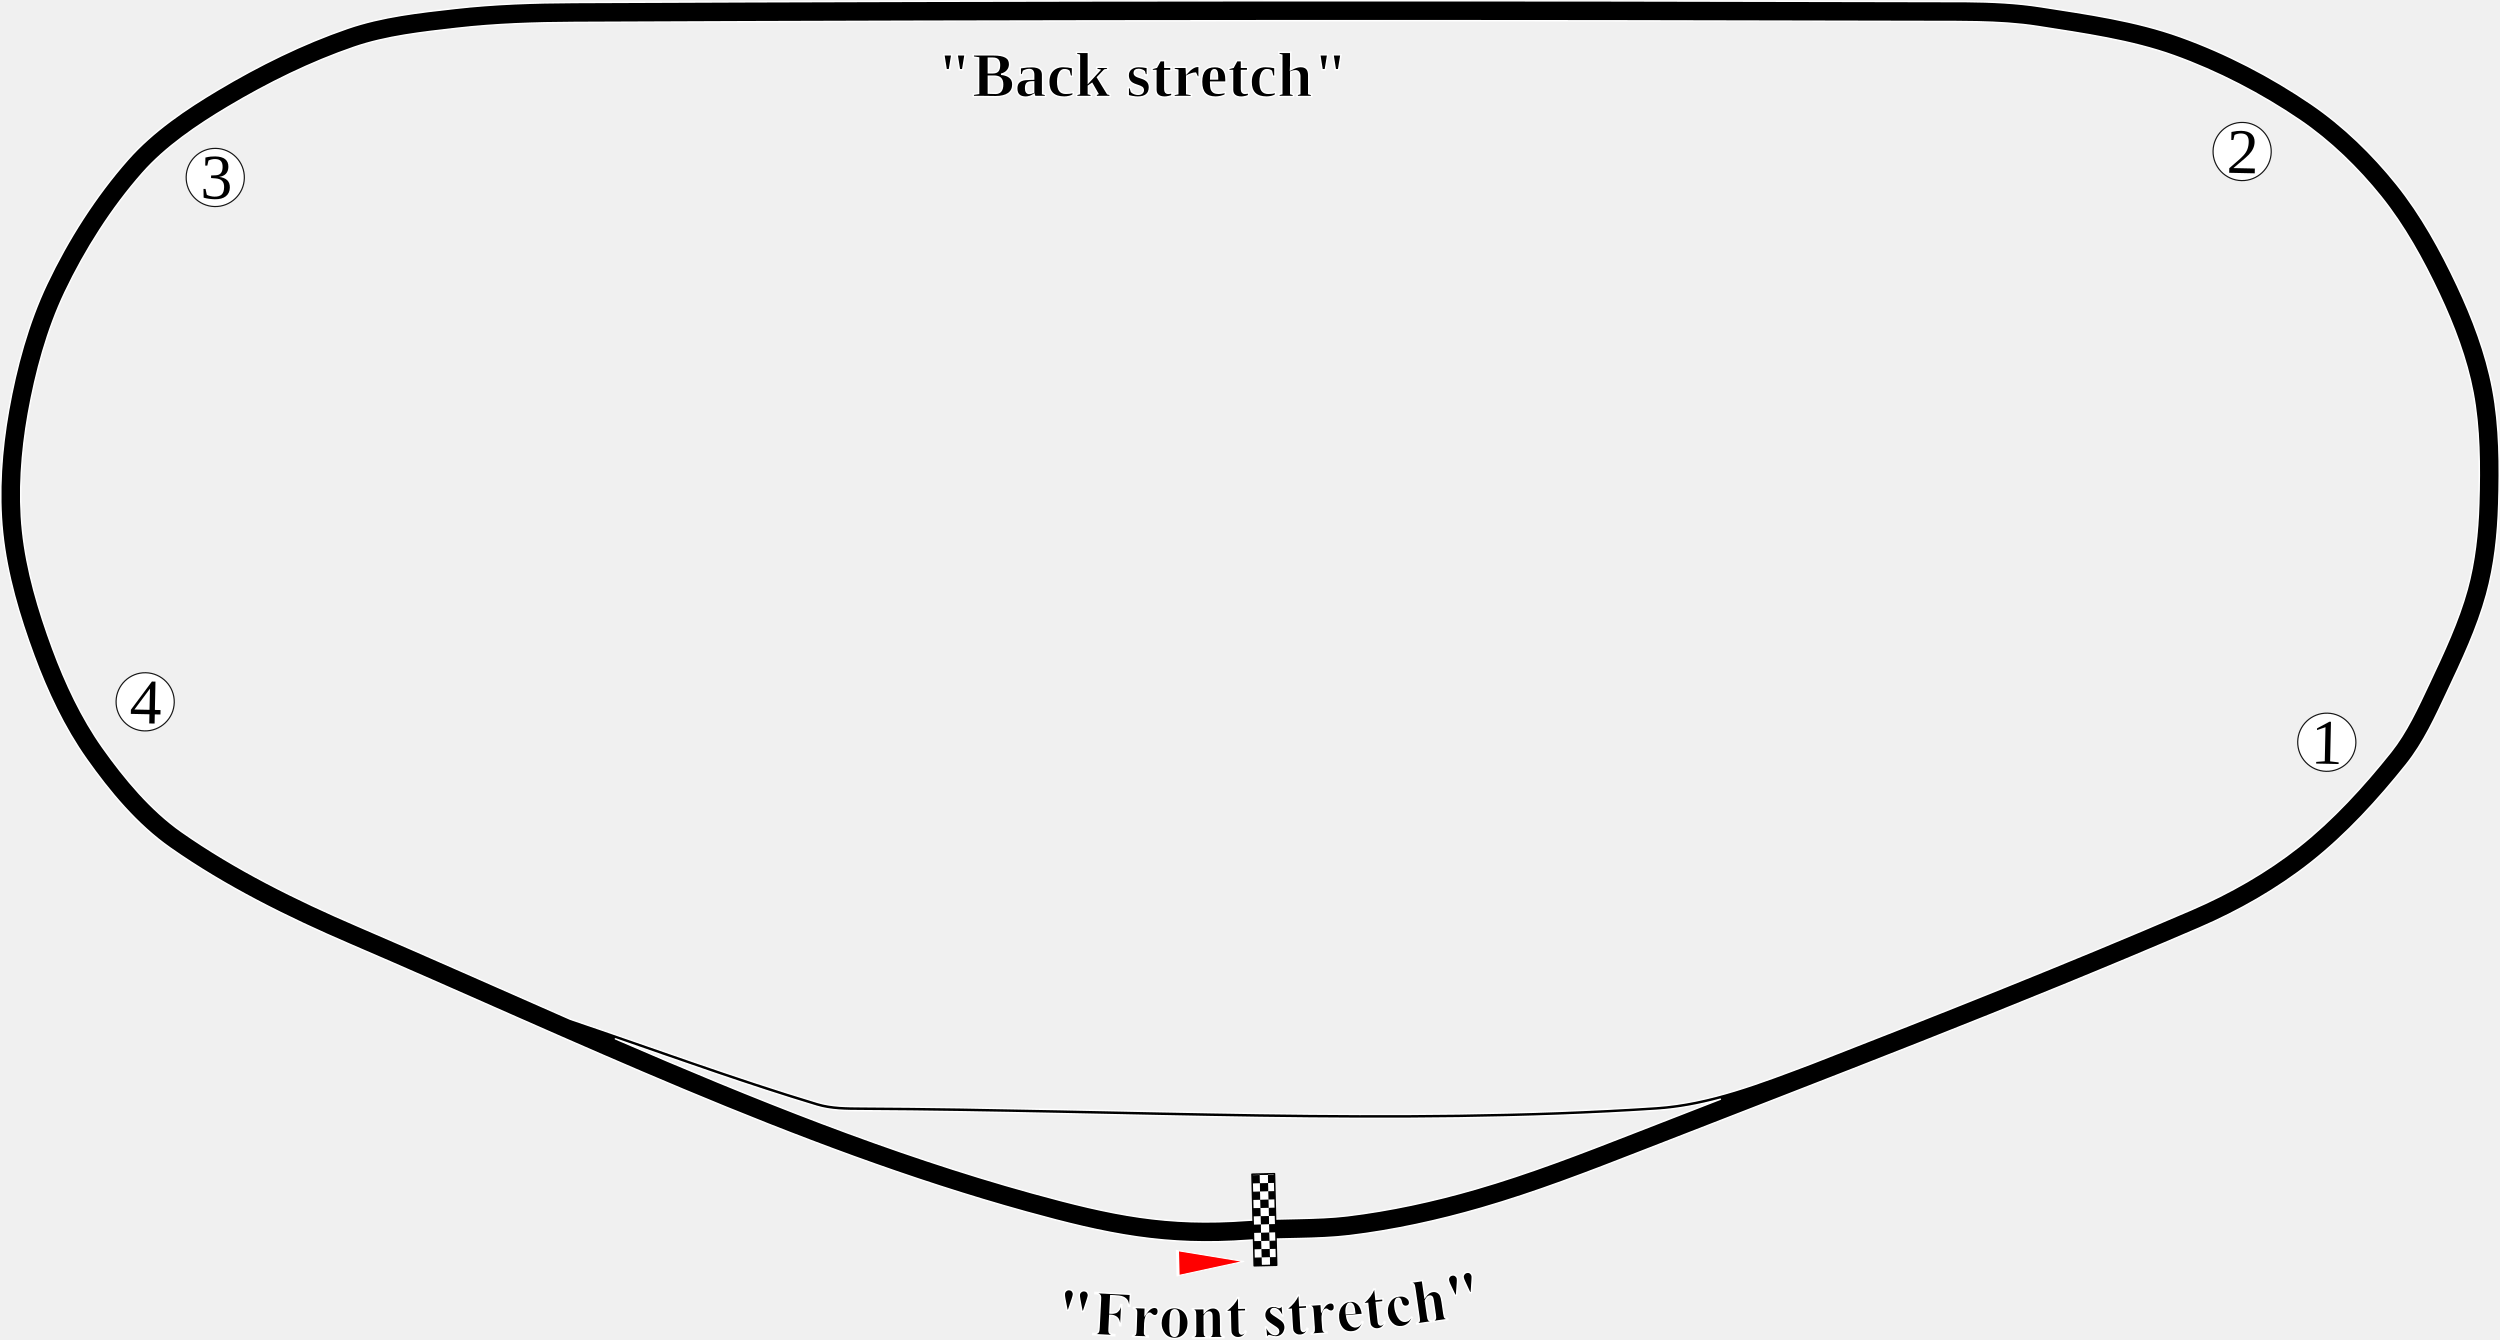
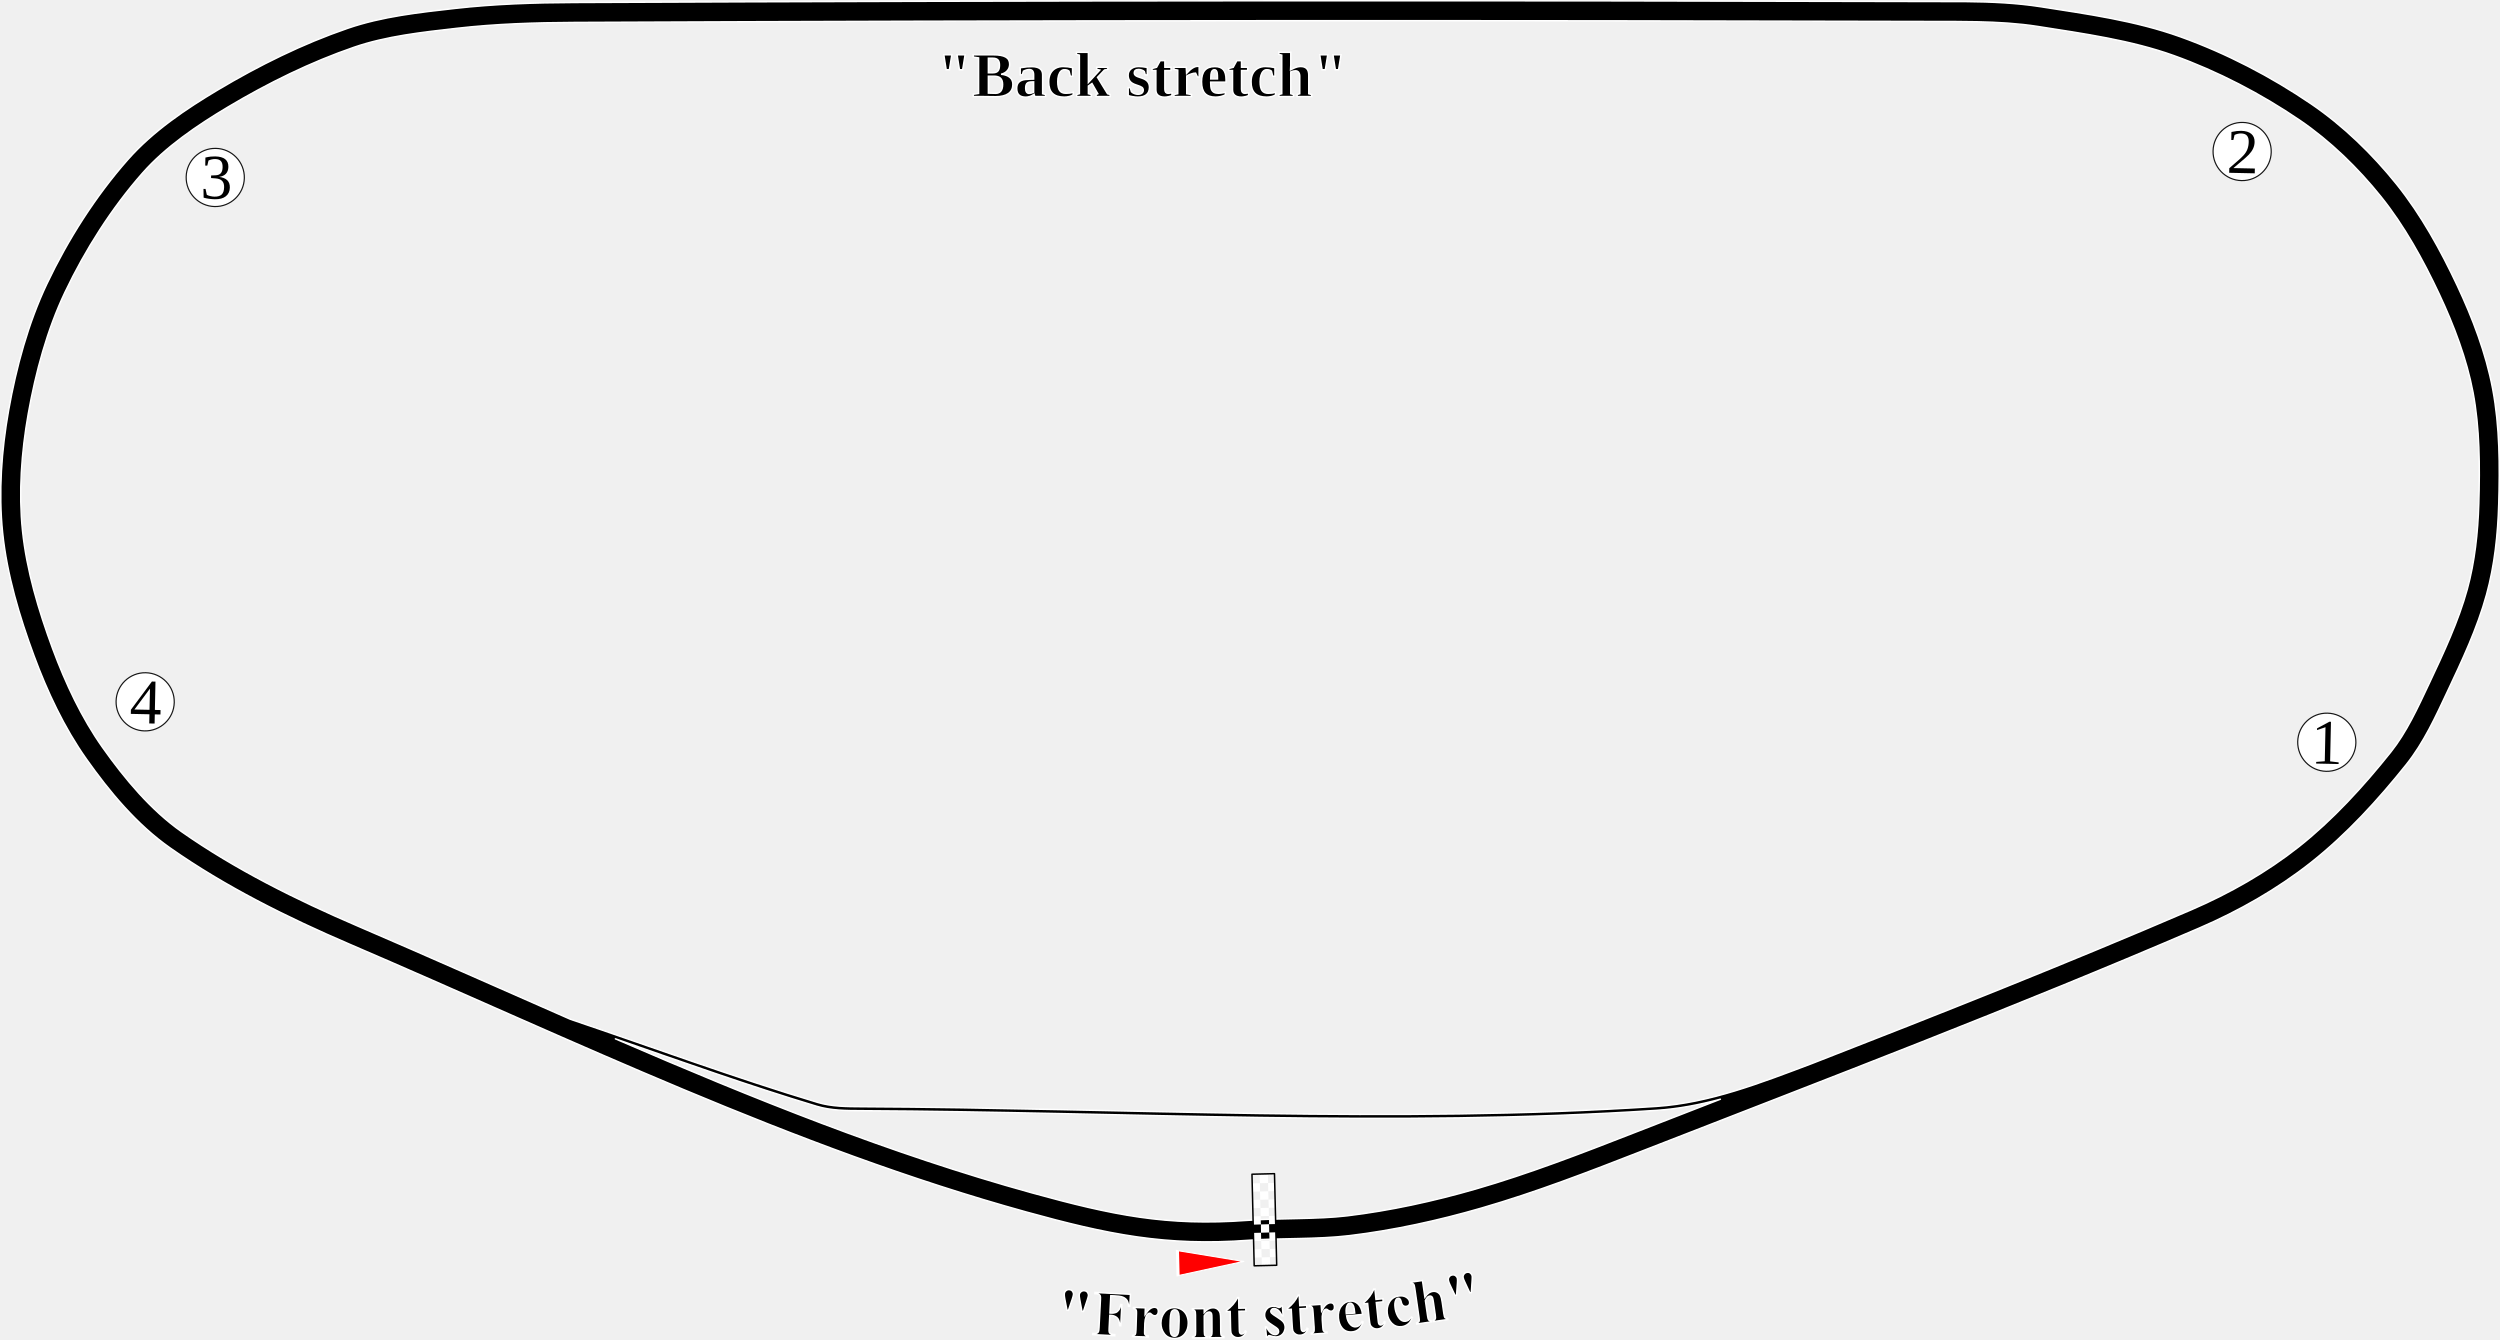
<svg xmlns="http://www.w3.org/2000/svg" xmlns:xlink="http://www.w3.org/1999/xlink" width="1254.986" height="672.377" id="svg2383" version="1.0">
  <defs id="defs2385">
    <pattern patternUnits="userSpaceOnUse" width="18.181" height="18.138" patternTransform="matrix(0.1737876,0,0,0.1737876,763.4772,1693.907)" id="pattern4912">
      <g id="g4907" transform="translate(-1025.535,-1215.281)">
-         <rect style="opacity:1;fill:#000000;fill-opacity:1;stroke:none;stroke-width:0.5;stroke-linecap:round;stroke-linejoin:round;stroke-miterlimit:4;stroke-dasharray:none;stroke-dashoffset:0;stroke-opacity:1" id="rect4899" width="18.173" height="18.096" x="1025.535" y="1215.281" />
        <rect style="opacity:1;fill:#ffffff;fill-opacity:1;stroke:none;stroke-width:0.5;stroke-linecap:round;stroke-linejoin:round;stroke-miterlimit:4;stroke-dasharray:none;stroke-dashoffset:0;stroke-opacity:1" id="rect4903" width="9.075" height="9.075" x="1025.535" y="1215.281" />
        <rect style="opacity:1;fill:#ffffff;fill-opacity:1;stroke:none;stroke-width:0.5;stroke-linecap:round;stroke-linejoin:round;stroke-miterlimit:4;stroke-dasharray:none;stroke-dashoffset:0;stroke-opacity:1" id="rect4905" width="9.075" height="9.075" x="1034.641" y="1224.344" />
      </g>
    </pattern>
    <pattern xlink:href="#pattern4912" id="pattern4166" patternTransform="matrix(0.4562459,0,0,0.4562459,-1346.318,-1561.96)" />
  </defs>
  <g id="layer1" transform="translate(-586.2259,-976.2704)">
    <path style="fill:#000000;fill-opacity:1;fill-rule:evenodd;stroke:#ffffff;stroke-width:0.75;stroke-linecap:round;stroke-linejoin:round;stroke-miterlimit:4;stroke-dasharray:none;stroke-opacity:1" d="M 1573.59,977.085 C 1571.829,977.067 1570.059,977.072 1568.308,977.067 C 1337.1,976.414 1105.828,976.484 874.614,977.528 C 854.703,977.618 834.621,978.237 814.695,980.489 C 796.948,982.494 778.281,984.467 760.754,990.483 C 738.14,998.246 716.129,1009.154 695.685,1021.342 C 679.613,1030.923 663.039,1042.052 650.312,1056.49 C 634.124,1074.854 620.306,1096.594 609.809,1118.684 C 600.325,1138.644 594.392,1160.735 590.564,1182.232 C 587.01,1202.192 585.444,1223.375 587.553,1243.713 C 589.743,1264.826 596.037,1285.819 603.292,1305.432 C 609.925,1323.366 618.412,1341.471 629.583,1357.277 C 641.11,1373.586 654.81,1390.131 671.654,1401.952 C 699.372,1421.404 730.656,1436.916 761.815,1450.294 C 872.589,1497.853 984.718,1552.432 1101.442,1584.676 C 1142.159,1595.924 1171.369,1601.972 1213.169,1598.87 C 1228.247,1597.751 1247.555,1598.487 1263.603,1596.554 C 1285.944,1593.863 1308.262,1588.966 1329.846,1582.723 C 1357.25,1574.797 1383.913,1564.472 1410.276,1554.188 C 1503.827,1517.692 1598.005,1481.877 1690.254,1442.138 C 1710.094,1433.591 1729.429,1422.599 1746.364,1409.215 C 1764.27,1395.064 1780.106,1377.678 1794.156,1360.083 C 1803.093,1348.892 1808.985,1335.791 1814.74,1323.57 C 1822.086,1307.972 1829.762,1291.789 1834.459,1274.692 C 1838.512,1259.939 1840.129,1244.389 1840.569,1229.342 C 1841.126,1210.333 1841.117,1190.494 1837.504,1171.39 C 1834.116,1153.471 1827.414,1135.953 1819.774,1119.693 C 1811.475,1102.033 1801.677,1084.174 1789.275,1068.729 C 1777.144,1053.621 1762.546,1039.421 1746.394,1028.413 C 1726.279,1014.705 1703.764,1002.998 1680.774,994.746 C 1658.139,986.622 1633.96,983.307 1610.825,979.68 C 1598.43,977.736 1585.915,977.209 1573.59,977.085 z M 1578.66,987.193 C 1589.02,987.409 1599.299,987.992 1609.273,989.556 C 1632.532,993.202 1656.12,996.501 1677.419,1004.146 C 1699.526,1012.081 1721.345,1023.426 1740.782,1036.672 C 1755.937,1047 1769.893,1060.567 1781.485,1075.004 C 1793.14,1089.519 1802.635,1106.684 1810.745,1123.942 C 1818.162,1139.726 1824.52,1156.524 1827.682,1173.246 C 1831.058,1191.102 1831.123,1210.276 1830.572,1229.069 C 1830.147,1243.594 1828.55,1258.376 1824.793,1272.051 C 1820.408,1288.016 1813.049,1303.718 1805.703,1319.317 C 1799.908,1331.621 1794.228,1343.987 1786.348,1353.855 C 1772.582,1371.094 1757.211,1387.909 1740.184,1401.365 C 1724.064,1414.104 1705.43,1424.713 1686.289,1432.959 C 1623.518,1459.999 1559.774,1485.222 1495.876,1510.132 C 1470.08,1519.868 1444.429,1529.922 1417.688,1531.682 C 1285.987,1540.352 1151.672,1532.467 1018.628,1531.831 C 1011.2,1531.796 1003.63,1531.762 996.731,1529.683 C 955.078,1517.139 913.982,1501.944 872.58,1487.941 C 836.837,1472.293 801.259,1456.366 765.758,1441.125 C 734.947,1427.897 704.288,1412.645 677.421,1393.79 C 662.098,1383.037 648.939,1367.359 637.738,1351.51 C 627.269,1336.698 619.107,1319.353 612.679,1301.973 C 605.58,1282.78 599.571,1262.533 597.514,1242.703 C 595.53,1223.578 596.978,1203.214 600.405,1183.97 C 604.125,1163.075 609.897,1141.804 618.846,1122.969 C 628.973,1101.658 642.335,1080.661 657.8,1063.118 C 669.354,1050.009 685.061,1039.295 700.788,1029.919 C 720.766,1018.009 742.243,1007.437 764.025,999.96 C 780.108,994.439 798.019,992.461 815.798,990.452 C 835.182,988.261 854.921,987.62 874.654,987.531 C 1105.84,986.487 1337.098,986.416 1568.285,987.069 C 1571.75,987.079 1575.207,987.121 1578.66,987.193 z M 895.16,1497.762 C 928.731,1509.4 962.238,1521.393 996.159,1531.609 C 1003.438,1533.802 1011.194,1533.796 1018.617,1533.832 C 1151.589,1534.467 1285.965,1542.335 1417.834,1533.655 C 1428.683,1532.94 1439.329,1530.892 1449.833,1528.075 C 1435.438,1533.667 1421.041,1539.249 1406.659,1544.86 C 1380.308,1555.139 1353.913,1565.37 1327.078,1573.132 C 1305.924,1579.25 1284.102,1584.008 1262.406,1586.62 C 1247.643,1588.398 1228.434,1587.697 1212.441,1588.884 C 1171.919,1591.891 1144.543,1586.211 1104.114,1575.043 C 1033.288,1555.478 963.872,1527.482 895.16,1497.762 z" id="path2463" />
    <g id="g3291" transform="matrix(0.9997794,2.1004779e-2,-2.1004779e-2,0.9997794,52.0114,-13.22528)">
      <path transform="matrix(0.7948846,0,0,0.7948846,1179.319,467.4601)" d="M 711.768,1080.132 A 18.371,18.371 0 1 1 675.026,1080.132 A 18.371,18.371 0 1 1 711.768,1080.132 z" id="path3289" style="opacity:1;fill:#ffffff;fill-opacity:1;fill-rule:nonzero;stroke:#151515;stroke-width:0.75;stroke-linecap:round;stroke-linejoin:round;stroke-miterlimit:4;stroke-dasharray:none;stroke-dashoffset:0;stroke-opacity:1" />
      <text id="text3246" y="1336.853" x="1722.567" style="font-size:32px;font-style:normal;font-weight:normal;fill:#000000;fill-opacity:1;stroke:none;stroke-width:1px;stroke-linecap:butt;stroke-linejoin:miter;stroke-opacity:1;font-family:Times New Roman" xml:space="preserve">
        <tspan y="1336.853" x="1722.567" id="tspan3248">1</tspan>
      </text>
    </g>
    <g id="g3298" transform="matrix(0.9997794,2.1004779e-2,-2.1004779e-2,0.9997794,27.48864,-25.17455)">
      <path transform="matrix(0.7948846,0,0,0.7948846,1155.371,183.3098)" d="M 711.768,1080.132 A 18.371,18.371 0 1 1 675.026,1080.132 A 18.371,18.371 0 1 1 711.768,1080.132 z" id="path3296" style="opacity:1;fill:#ffffff;fill-opacity:1;fill-rule:nonzero;stroke:#151515;stroke-width:0.75;stroke-linecap:round;stroke-linejoin:round;stroke-miterlimit:4;stroke-dasharray:none;stroke-dashoffset:0;stroke-opacity:1" />
      <text id="text3250" y="1052.703" x="1698.862" style="font-size:32px;font-style:normal;font-weight:normal;fill:#000000;fill-opacity:1;stroke:none;stroke-width:1px;stroke-linecap:butt;stroke-linejoin:miter;stroke-opacity:1;font-family:Times New Roman" xml:space="preserve">
        <tspan y="1052.703" x="1698.862" id="tspan3252">2</tspan>
      </text>
    </g>
    <g id="g3264" transform="matrix(0.9997794,2.1004779e-2,-2.1004779e-2,0.9997794,27.48864,-25.17455)">
      <path transform="matrix(0.7948846,0,0,0.7948846,138.3813,217.7066)" d="M 711.768,1080.132 A 18.371,18.371 0 1 1 675.026,1080.132 A 18.371,18.371 0 1 1 711.768,1080.132 z" id="path3262" style="opacity:1;fill:#ffffff;fill-opacity:1;fill-rule:nonzero;stroke:#151515;stroke-width:0.75;stroke-linecap:round;stroke-linejoin:round;stroke-miterlimit:4;stroke-dasharray:none;stroke-dashoffset:0;stroke-opacity:1" />
      <text id="text3254" y="1086.912" x="682.231" style="font-size:32px;font-style:normal;font-weight:normal;fill:#000000;fill-opacity:1;stroke:none;stroke-width:1px;stroke-linecap:butt;stroke-linejoin:miter;stroke-opacity:1;font-family:Times New Roman" xml:space="preserve">
        <tspan y="1086.912" x="682.231" id="tspan3256">3</tspan>
      </text>
    </g>
    <g id="g3284" transform="matrix(0.9997794,2.1004779e-2,-2.1004779e-2,0.9997794,28.77318,4.390435)">
      <path transform="matrix(0.7948846,0,0,0.7948846,106.8302,452.0797)" d="M 711.768,1080.132 A 18.371,18.371 0 1 1 675.026,1080.132 A 18.371,18.371 0 1 1 711.768,1080.132 z" id="path3282" style="opacity:1;fill:#ffffff;fill-opacity:1;fill-rule:nonzero;stroke:#151515;stroke-width:0.75;stroke-linecap:round;stroke-linejoin:round;stroke-miterlimit:4;stroke-dasharray:none;stroke-dashoffset:0;stroke-opacity:1" />
      <text id="text3258" y="1321.473" x="650.305" style="font-size:32px;font-style:normal;font-weight:normal;fill:#000000;fill-opacity:1;stroke:none;stroke-width:1px;stroke-linecap:butt;stroke-linejoin:miter;stroke-opacity:1;font-family:Times New Roman" xml:space="preserve">
        <tspan y="1321.473" x="650.305" id="tspan3260">4</tspan>
      </text>
    </g>
    <text xml:space="preserve" style="font-size:32px;font-style:normal;font-variant:normal;font-weight:bold;font-stretch:normal;text-align:start;line-height:125%;writing-mode:lr-tb;text-anchor:start;fill:#000000;fill-opacity:1;stroke:#ffffff;stroke-width:0.75;stroke-linecap:butt;stroke-linejoin:miter;stroke-miterlimit:4;stroke-dasharray:none;stroke-opacity:1;font-family:Times New Roman;-inkscape-font-specification:Times New Roman Bold" x="1056.465" y="1024.736" id="text3303">
      <tspan x="1056.465" y="1024.736" id="tspan3307">"Back stretch"</tspan>
    </text>
    <path transform="translate(-14.28827,25.40136)" style="font-size:32px;font-style:normal;font-variant:normal;font-weight:bold;font-stretch:normal;text-align:start;line-height:125%;writing-mode:lr-tb;text-anchor:start;fill:#000000;fill-opacity:1;stroke:#ffffff;stroke-width:0.75;stroke-linecap:butt;stroke-linejoin:miter;stroke-miterlimit:4;stroke-opacity:1;font-family:Times New Roman;-inkscape-font-specification:Times New Roman Bold" d="M 1136.886,1608.651 L 1136.122,1608.595 L 1134.942,1602.477 C 1134.791,1601.682 1134.738,1600.989 1134.781,1600.397 C 1134.829,1599.753 1135.095,1599.222 1135.58,1598.803 C 1136.065,1598.384 1136.624,1598.198 1137.258,1598.244 C 1137.985,1598.298 1138.534,1598.576 1138.905,1599.078 C 1139.275,1599.581 1139.44,1600.107 1139.4,1600.658 C 1139.365,1601.125 1139.188,1601.838 1138.867,1602.796 L 1136.886,1608.651 z M 1144.412,1609.204 L 1143.633,1609.147 L 1142.499,1603.047 C 1142.316,1602.115 1142.244,1601.399 1142.28,1600.9 C 1142.324,1600.298 1142.594,1599.785 1143.09,1599.362 C 1143.586,1598.939 1144.156,1598.751 1144.8,1598.798 C 1145.538,1598.852 1146.083,1599.138 1146.437,1599.655 C 1146.791,1600.171 1146.949,1600.684 1146.912,1601.193 C 1146.885,1601.557 1146.697,1602.269 1146.348,1603.33 L 1144.412,1609.204 z M 1158.132,1601.303 L 1157.687,1609.995 L 1158.295,1610.026 C 1159.231,1610.074 1160.003,1609.973 1160.611,1609.723 C 1161.218,1609.472 1161.744,1609.024 1162.189,1608.38 C 1162.634,1607.735 1162.948,1606.849 1163.131,1605.721 L 1163.677,1605.749 L 1163.133,1616.376 L 1162.587,1616.348 C 1162.492,1614.33 1162.021,1612.979 1161.175,1612.294 C 1160.329,1611.609 1159.349,1611.238 1158.236,1611.181 L 1157.627,1611.15 L 1157.296,1617.626 C 1157.24,1618.708 1157.265,1619.387 1157.371,1619.664 C 1157.477,1619.94 1157.699,1620.189 1158.037,1620.41 C 1158.375,1620.63 1158.841,1620.756 1159.434,1620.786 L 1160.136,1620.822 L 1160.106,1621.4 L 1149.043,1620.833 L 1149.072,1620.255 L 1149.774,1620.292 C 1150.388,1620.323 1150.888,1620.239 1151.274,1620.04 C 1151.552,1619.908 1151.773,1619.669 1151.936,1619.323 C 1152.063,1619.079 1152.154,1618.426 1152.209,1617.365 L 1152.922,1603.446 C 1152.977,1602.364 1152.954,1601.685 1152.854,1601.409 C 1152.753,1601.132 1152.534,1600.884 1152.196,1600.663 C 1151.858,1600.442 1151.392,1600.317 1150.799,1600.286 L 1150.097,1600.251 L 1150.127,1599.673 L 1167.978,1600.588 L 1167.667,1606.658 L 1167.027,1606.625 C 1166.955,1605.192 1166.637,1604.117 1166.074,1603.4 C 1165.511,1602.683 1164.67,1602.155 1163.55,1601.816 C 1162.934,1601.628 1161.783,1601.491 1160.098,1601.404 L 1158.132,1601.303 z M 1175.461,1607.393 L 1175.357,1610.704 C 1176.373,1609.224 1177.253,1608.249 1177.997,1607.777 C 1178.742,1607.306 1179.452,1607.081 1180.129,1607.102 C 1180.712,1607.12 1181.172,1607.315 1181.51,1607.685 C 1181.847,1608.055 1182.006,1608.568 1181.985,1609.224 C 1181.963,1609.922 1181.777,1610.458 1181.426,1610.832 C 1181.076,1611.207 1180.661,1611.387 1180.182,1611.371 C 1179.63,1611.354 1179.157,1611.162 1178.762,1610.795 C 1178.367,1610.428 1178.134,1610.223 1178.062,1610.179 C 1177.96,1610.113 1177.841,1610.078 1177.706,1610.074 C 1177.404,1610.064 1177.114,1610.17 1176.836,1610.391 C 1176.398,1610.731 1176.06,1611.226 1175.82,1611.875 C 1175.455,1612.874 1175.254,1613.983 1175.215,1615.201 L 1175.11,1618.559 L 1175.098,1619.434 C 1175.079,1620.027 1175.103,1620.409 1175.171,1620.578 C 1175.287,1620.863 1175.465,1621.074 1175.706,1621.212 C 1175.947,1621.35 1176.358,1621.444 1176.94,1621.493 L 1176.922,1622.055 L 1169.035,1621.807 L 1169.053,1621.245 C 1169.69,1621.213 1170.125,1621.052 1170.358,1620.762 C 1170.591,1620.472 1170.728,1619.692 1170.768,1618.422 L 1171.022,1610.348 C 1171.049,1609.515 1171.024,1608.983 1170.947,1608.751 C 1170.853,1608.456 1170.708,1608.238 1170.515,1608.097 C 1170.321,1607.955 1169.975,1607.85 1169.477,1607.783 L 1169.495,1607.205 L 1175.461,1607.393 z M 1190.224,1607.291 C 1191.495,1607.309 1192.672,1607.654 1193.757,1608.326 C 1194.841,1608.997 1195.659,1609.941 1196.209,1611.157 C 1196.76,1612.374 1197.025,1613.7 1197.005,1615.138 C 1196.975,1617.21 1196.425,1618.937 1195.353,1620.318 C 1194.059,1621.987 1192.292,1622.806 1190.053,1622.775 C 1187.855,1622.744 1186.173,1621.949 1185.007,1620.391 C 1183.842,1618.833 1183.273,1617.038 1183.302,1615.007 C 1183.332,1612.913 1183.964,1611.097 1185.199,1609.557 C 1186.435,1608.017 1188.11,1607.262 1190.224,1607.291 L 1190.224,1607.291 z M 1190.271,1608.401 C 1189.74,1608.394 1189.281,1608.588 1188.895,1608.984 C 1188.509,1609.379 1188.248,1610.167 1188.112,1611.348 C 1187.976,1612.528 1187.892,1614.17 1187.863,1616.274 C 1187.847,1617.389 1187.905,1618.432 1188.037,1619.402 C 1188.141,1620.143 1188.378,1620.709 1188.748,1621.1 C 1189.117,1621.491 1189.542,1621.689 1190.021,1621.696 C 1190.489,1621.703 1190.882,1621.578 1191.198,1621.322 C 1191.609,1620.974 1191.887,1620.483 1192.031,1619.849 C 1192.254,1618.863 1192.386,1616.864 1192.429,1613.854 C 1192.454,1612.084 1192.372,1610.866 1192.183,1610.202 C 1191.995,1609.538 1191.71,1609.052 1191.329,1608.745 C 1191.061,1608.522 1190.708,1608.408 1190.271,1608.401 L 1190.271,1608.401 z M 1205.014,1607.813 L 1205.024,1609.703 C 1205.77,1608.887 1206.486,1608.292 1207.171,1607.918 C 1207.857,1607.545 1208.595,1607.356 1209.387,1607.352 C 1210.335,1607.347 1211.123,1607.606 1211.75,1608.129 C 1212.378,1608.652 1212.798,1609.303 1213.011,1610.083 C 1213.18,1610.676 1213.27,1611.816 1213.278,1613.504 L 1213.308,1619.191 C 1213.314,1620.316 1213.419,1621.016 1213.624,1621.291 C 1213.828,1621.566 1214.254,1621.738 1214.9,1621.808 L 1214.903,1622.371 L 1207.512,1622.409 L 1207.509,1621.847 C 1208.061,1621.771 1208.456,1621.54 1208.693,1621.153 C 1208.859,1620.892 1208.938,1620.245 1208.933,1619.214 L 1208.899,1612.714 C 1208.893,1611.516 1208.842,1610.761 1208.747,1610.449 C 1208.651,1610.137 1208.491,1609.896 1208.266,1609.725 C 1208.042,1609.555 1207.794,1609.47 1207.523,1609.471 C 1206.627,1609.476 1205.797,1610.121 1205.033,1611.406 L 1205.074,1619.234 C 1205.08,1620.328 1205.185,1621.02 1205.389,1621.311 C 1205.594,1621.601 1205.973,1621.782 1206.525,1621.852 L 1206.528,1622.414 L 1199.137,1622.453 L 1199.134,1621.89 C 1199.749,1621.825 1200.185,1621.624 1200.444,1621.29 C 1200.62,1621.06 1200.705,1620.382 1200.699,1619.257 L 1200.656,1611.007 C 1200.65,1609.903 1200.545,1609.216 1200.341,1608.946 C 1200.136,1608.677 1199.71,1608.502 1199.064,1608.422 L 1199.061,1607.844 L 1205.014,1607.813 z M 1222.302,1602.241 L 1222.417,1607.583 L 1225.884,1607.509 L 1225.918,1609.055 L 1222.45,1609.13 L 1222.643,1618.143 C 1222.661,1618.987 1222.712,1619.53 1222.795,1619.773 C 1222.878,1620.016 1223.021,1620.211 1223.222,1620.358 C 1223.423,1620.505 1223.607,1620.576 1223.773,1620.573 C 1224.45,1620.558 1225.08,1620.029 1225.662,1618.985 L 1226.138,1619.319 C 1225.337,1621.336 1223.989,1622.366 1222.093,1622.406 C 1221.167,1622.426 1220.377,1622.185 1219.726,1621.683 C 1219.074,1621.181 1218.653,1620.615 1218.463,1619.983 C 1218.351,1619.631 1218.278,1618.675 1218.245,1617.112 L 1218.076,1609.224 L 1216.17,1609.264 L 1216.158,1608.718 C 1217.45,1607.763 1218.546,1606.765 1219.446,1605.725 C 1220.346,1604.684 1221.126,1603.527 1221.786,1602.252 L 1222.302,1602.241 z M 1244.184,1606.405 L 1244.636,1611.374 L 1244.105,1611.397 C 1243.406,1609.947 1242.704,1608.966 1241.998,1608.455 C 1241.293,1607.944 1240.602,1607.703 1239.926,1607.733 C 1239.499,1607.751 1239.141,1607.91 1238.852,1608.21 C 1238.562,1608.509 1238.426,1608.846 1238.442,1609.221 C 1238.455,1609.502 1238.571,1609.768 1238.79,1610.019 C 1239.142,1610.431 1240.105,1611.121 1241.68,1612.09 C 1243.255,1613.058 1244.301,1613.894 1244.816,1614.596 C 1245.332,1615.298 1245.609,1616.096 1245.649,1616.991 C 1245.684,1617.803 1245.516,1618.608 1245.144,1619.406 C 1244.773,1620.205 1244.226,1620.828 1243.506,1621.276 C 1242.785,1621.725 1241.977,1621.969 1241.082,1622.008 C 1240.385,1622.039 1239.444,1621.861 1238.259,1621.475 C 1237.942,1621.374 1237.726,1621.326 1237.612,1621.331 C 1237.268,1621.346 1236.994,1621.619 1236.787,1622.149 L 1236.272,1622.172 L 1235.793,1616.938 L 1236.324,1616.915 C 1236.852,1618.268 1237.54,1619.27 1238.387,1619.921 C 1239.234,1620.572 1240.022,1620.882 1240.75,1620.85 C 1241.25,1620.828 1241.651,1620.657 1241.955,1620.336 C 1242.259,1620.015 1242.402,1619.636 1242.383,1619.199 C 1242.361,1618.699 1242.186,1618.274 1241.858,1617.924 C 1241.529,1617.573 1240.808,1617.052 1239.693,1616.361 C 1238.053,1615.327 1236.986,1614.529 1236.492,1613.967 C 1235.768,1613.144 1235.383,1612.217 1235.338,1611.187 C 1235.289,1610.063 1235.632,1609.028 1236.367,1608.084 C 1237.103,1607.139 1238.204,1606.635 1239.671,1606.571 C 1240.462,1606.536 1241.236,1606.695 1241.991,1607.048 C 1242.279,1607.192 1242.512,1607.26 1242.688,1607.252 C 1242.876,1607.244 1243.025,1607.198 1243.136,1607.115 C 1243.247,1607.032 1243.419,1606.803 1243.653,1606.428 L 1244.184,1606.405 z M 1252.689,1600.995 L 1252.994,1606.33 L 1256.457,1606.132 L 1256.545,1607.676 L 1253.082,1607.874 L 1253.596,1616.875 C 1253.645,1617.717 1253.715,1618.258 1253.806,1618.498 C 1253.899,1618.738 1254.048,1618.928 1254.254,1619.068 C 1254.46,1619.207 1254.646,1619.272 1254.813,1619.263 C 1255.489,1619.224 1256.099,1618.673 1256.643,1617.609 L 1257.131,1617.925 C 1256.402,1619.97 1255.092,1621.046 1253.199,1621.155 C 1252.274,1621.207 1251.476,1620.995 1250.807,1620.516 C 1250.138,1620.038 1249.697,1619.487 1249.484,1618.863 C 1249.36,1618.515 1249.254,1617.561 1249.164,1616.001 L 1248.714,1608.123 L 1246.811,1608.232 L 1246.78,1607.686 C 1248.038,1606.686 1249.097,1605.65 1249.96,1604.578 C 1250.822,1603.506 1251.56,1602.322 1252.175,1601.024 L 1252.689,1600.995 z M 1263.72,1605.628 L 1263.957,1608.932 C 1264.816,1607.356 1265.591,1606.295 1266.283,1605.749 C 1266.975,1605.204 1267.658,1604.907 1268.333,1604.858 C 1268.915,1604.817 1269.393,1604.963 1269.767,1605.296 C 1270.141,1605.63 1270.351,1606.124 1270.398,1606.778 C 1270.448,1607.474 1270.318,1608.027 1270.008,1608.435 C 1269.697,1608.844 1269.303,1609.065 1268.826,1609.1 C 1268.275,1609.139 1267.784,1608.997 1267.354,1608.673 C 1266.923,1608.348 1266.67,1608.168 1266.594,1608.132 C 1266.486,1608.077 1266.364,1608.054 1266.229,1608.064 C 1265.928,1608.086 1265.65,1608.22 1265.397,1608.468 C 1264.996,1608.852 1264.71,1609.379 1264.539,1610.049 C 1264.278,1611.081 1264.192,1612.205 1264.279,1613.42 L 1264.519,1616.771 L 1264.598,1617.643 C 1264.64,1618.235 1264.704,1618.611 1264.788,1618.773 C 1264.933,1619.044 1265.132,1619.236 1265.386,1619.349 C 1265.639,1619.461 1266.058,1619.512 1266.642,1619.501 L 1266.682,1620.062 L 1258.812,1620.627 L 1258.772,1620.065 C 1259.401,1619.968 1259.818,1619.763 1260.02,1619.451 C 1260.222,1619.139 1260.278,1618.349 1260.187,1617.082 L 1259.609,1609.024 C 1259.55,1608.193 1259.47,1607.666 1259.37,1607.444 C 1259.246,1607.16 1259.08,1606.958 1258.873,1606.837 C 1258.666,1606.716 1258.311,1606.647 1257.808,1606.631 L 1257.767,1606.055 L 1263.72,1605.628 z M 1284.499,1610.71 L 1276.515,1611.419 C 1276.78,1613.341 1277.429,1614.82 1278.462,1615.858 C 1279.254,1616.656 1280.154,1617.01 1281.16,1616.92 C 1281.783,1616.865 1282.333,1616.641 1282.81,1616.248 C 1283.288,1615.856 1283.777,1615.182 1284.278,1614.228 L 1284.838,1614.523 C 1284.192,1616.202 1283.421,1617.418 1282.526,1618.172 C 1281.631,1618.926 1280.556,1619.358 1279.3,1619.47 C 1277.142,1619.661 1275.434,1618.976 1274.177,1617.415 C 1273.166,1616.155 1272.572,1614.535 1272.396,1612.553 C 1272.181,1610.125 1272.665,1608.134 1273.85,1606.581 C 1275.035,1605.027 1276.51,1604.172 1278.274,1604.016 C 1279.747,1603.885 1281.08,1604.376 1282.271,1605.488 C 1283.463,1606.601 1284.205,1608.341 1284.499,1610.71 L 1284.499,1610.71 z M 1280.578,1610.007 C 1280.43,1608.337 1280.237,1607.198 1280,1606.592 C 1279.764,1605.985 1279.439,1605.538 1279.026,1605.251 C 1278.792,1605.083 1278.493,1605.016 1278.13,1605.048 C 1277.591,1605.096 1277.173,1605.4 1276.878,1605.959 C 1276.347,1606.937 1276.154,1608.23 1276.296,1609.838 L 1276.345,1610.383 L 1280.578,1610.007 z M 1290.691,1597.872 L 1291.246,1603.187 L 1294.696,1602.827 L 1294.856,1604.365 L 1291.406,1604.725 L 1292.342,1613.692 C 1292.429,1614.531 1292.525,1615.068 1292.628,1615.304 C 1292.731,1615.539 1292.889,1615.722 1293.101,1615.851 C 1293.314,1615.981 1293.503,1616.037 1293.669,1616.02 C 1294.342,1615.95 1294.926,1615.37 1295.42,1614.282 L 1295.921,1614.575 C 1295.29,1616.652 1294.031,1617.789 1292.146,1617.986 C 1291.223,1618.082 1290.417,1617.907 1289.726,1617.46 C 1289.036,1617.014 1288.569,1616.484 1288.327,1615.87 C 1288.187,1615.529 1288.036,1614.581 1287.874,1613.027 L 1287.055,1605.179 L 1285.159,1605.377 L 1285.102,1604.833 C 1286.312,1603.774 1287.322,1602.69 1288.133,1601.579 C 1288.944,1600.468 1289.626,1599.25 1290.179,1597.925 L 1290.691,1597.872 z M 1309.011,1612.039 L 1309.537,1612.353 C 1309.009,1613.718 1308.274,1614.775 1307.331,1615.524 C 1306.388,1616.272 1305.342,1616.716 1304.195,1616.855 C 1302.261,1617.089 1300.627,1616.546 1299.292,1615.228 C 1297.958,1613.91 1297.167,1612.227 1296.919,1610.18 C 1296.68,1608.204 1296.998,1606.403 1297.871,1604.776 C 1298.925,1602.813 1300.568,1601.696 1302.802,1601.426 C 1304.301,1601.245 1305.539,1601.478 1306.514,1602.126 C 1307.49,1602.774 1308.034,1603.564 1308.146,1604.494 C 1308.217,1605.084 1308.096,1605.576 1307.782,1605.971 C 1307.467,1606.366 1307.021,1606.598 1306.442,1606.668 C 1305.831,1606.742 1305.303,1606.601 1304.856,1606.246 C 1304.409,1605.89 1304.077,1605.201 1303.859,1604.178 C 1303.718,1603.534 1303.513,1603.098 1303.244,1602.868 C 1302.975,1602.638 1302.68,1602.543 1302.359,1602.581 C 1301.863,1602.641 1301.471,1602.956 1301.183,1603.526 C 1300.741,1604.387 1300.62,1605.64 1300.819,1607.284 C 1300.984,1608.65 1301.359,1609.929 1301.944,1611.122 C 1302.528,1612.316 1303.235,1613.172 1304.064,1613.691 C 1304.687,1614.067 1305.386,1614.208 1306.161,1614.115 C 1306.668,1614.053 1307.134,1613.876 1307.561,1613.583 C 1307.987,1613.291 1308.47,1612.776 1309.011,1612.039 L 1309.011,1612.039 z M 1314.583,1593.685 L 1315.794,1602.051 C 1316.467,1601.101 1317.108,1600.406 1317.718,1599.965 C 1318.328,1599.524 1318.988,1599.252 1319.7,1599.149 C 1320.607,1599.017 1321.42,1599.163 1322.139,1599.585 C 1322.858,1600.007 1323.374,1600.551 1323.686,1601.216 C 1323.998,1601.881 1324.273,1603.039 1324.512,1604.688 L 1325.33,1610.332 C 1325.489,1611.436 1325.692,1612.109 1325.938,1612.352 C 1326.184,1612.595 1326.626,1612.708 1327.265,1612.689 L 1327.346,1613.245 L 1320.016,1614.307 L 1319.936,1613.75 C 1320.44,1613.603 1320.797,1613.341 1321.006,1612.964 C 1321.152,1612.669 1321.15,1612.001 1321,1610.959 L 1320.066,1604.511 C 1319.893,1603.315 1319.738,1602.572 1319.601,1602.281 C 1319.464,1601.991 1319.273,1601.776 1319.026,1601.638 C 1318.78,1601.5 1318.518,1601.451 1318.239,1601.492 C 1317.827,1601.551 1317.445,1601.751 1317.095,1602.092 C 1316.744,1602.432 1316.393,1602.99 1316.043,1603.767 L 1317.165,1611.515 C 1317.314,1612.546 1317.485,1613.179 1317.677,1613.414 C 1317.923,1613.736 1318.357,1613.895 1318.977,1613.889 L 1319.057,1614.446 L 1311.728,1615.507 L 1311.647,1614.95 C 1312.246,1614.8 1312.651,1614.542 1312.861,1614.175 C 1313.003,1613.922 1312.995,1613.245 1312.835,1612.142 L 1310.707,1597.451 C 1310.549,1596.359 1310.35,1595.693 1310.11,1595.454 C 1309.87,1595.215 1309.425,1595.1 1308.774,1595.11 L 1308.691,1594.538 L 1314.583,1593.685 z M 1331.696,1601.076 L 1330.943,1601.213 L 1328.275,1595.581 C 1327.931,1594.85 1327.706,1594.192 1327.601,1593.607 C 1327.486,1592.972 1327.611,1592.391 1327.976,1591.864 C 1328.342,1591.338 1328.837,1591.018 1329.463,1590.905 C 1330.18,1590.776 1330.781,1590.908 1331.265,1591.302 C 1331.749,1591.696 1332.04,1592.165 1332.138,1592.708 C 1332.221,1593.17 1332.227,1593.904 1332.155,1594.912 L 1331.696,1601.076 z M 1339.123,1599.735 L 1338.354,1599.874 L 1335.735,1594.25 C 1335.326,1593.392 1335.077,1592.717 1334.988,1592.225 C 1334.881,1591.631 1335.014,1591.067 1335.389,1590.534 C 1335.764,1590 1336.269,1589.676 1336.905,1589.561 C 1337.632,1589.43 1338.232,1589.57 1338.703,1589.983 C 1339.175,1590.395 1339.456,1590.852 1339.547,1591.354 C 1339.611,1591.713 1339.607,1592.45 1339.533,1593.564 L 1339.123,1599.735 z" id="text3311" />
    <path style="fill:none;fill-rule:evenodd;stroke:none;stroke-width:1px;stroke-linecap:butt;stroke-linejoin:miter;stroke-opacity:1" d="M 1130.625,1619.441 C 1251.422,1629.601 1342.342,1610.549 1342.342,1610.549" id="path3315" />
    <path style="opacity:1;fill:#ff0000;fill-opacity:1;stroke:#ffffff;stroke-width:1;stroke-linecap:round;stroke-linejoin:miter;stroke-miterlimit:4;stroke-dasharray:none;stroke-dashoffset:0;stroke-opacity:1" id="path3463" d="M 1695.937,1398.521 L 1671.456,1398.521 L 1683.696,1377.319 L 1695.937,1398.521 z" transform="matrix(1.312439e-2,0.5138332,-1.557386,3.9778877e-2,3333.394,689.5723)" />
    <rect style="opacity:1;fill:url(#pattern4166);fill-opacity:1;stroke:#000000;stroke-width:0.764;stroke-linecap:round;stroke-linejoin:round;stroke-miterlimit:4;stroke-dasharray:none;stroke-dashoffset:0;stroke-opacity:1;display:inline" id="rect3457" width="11.301" height="45.984" x="-1187.882" y="-1640.559" transform="matrix(-0.9997089,2.4127629e-2,-2.4127629e-2,-0.9997089,0,0)" ry="0" />
  </g>
</svg>
